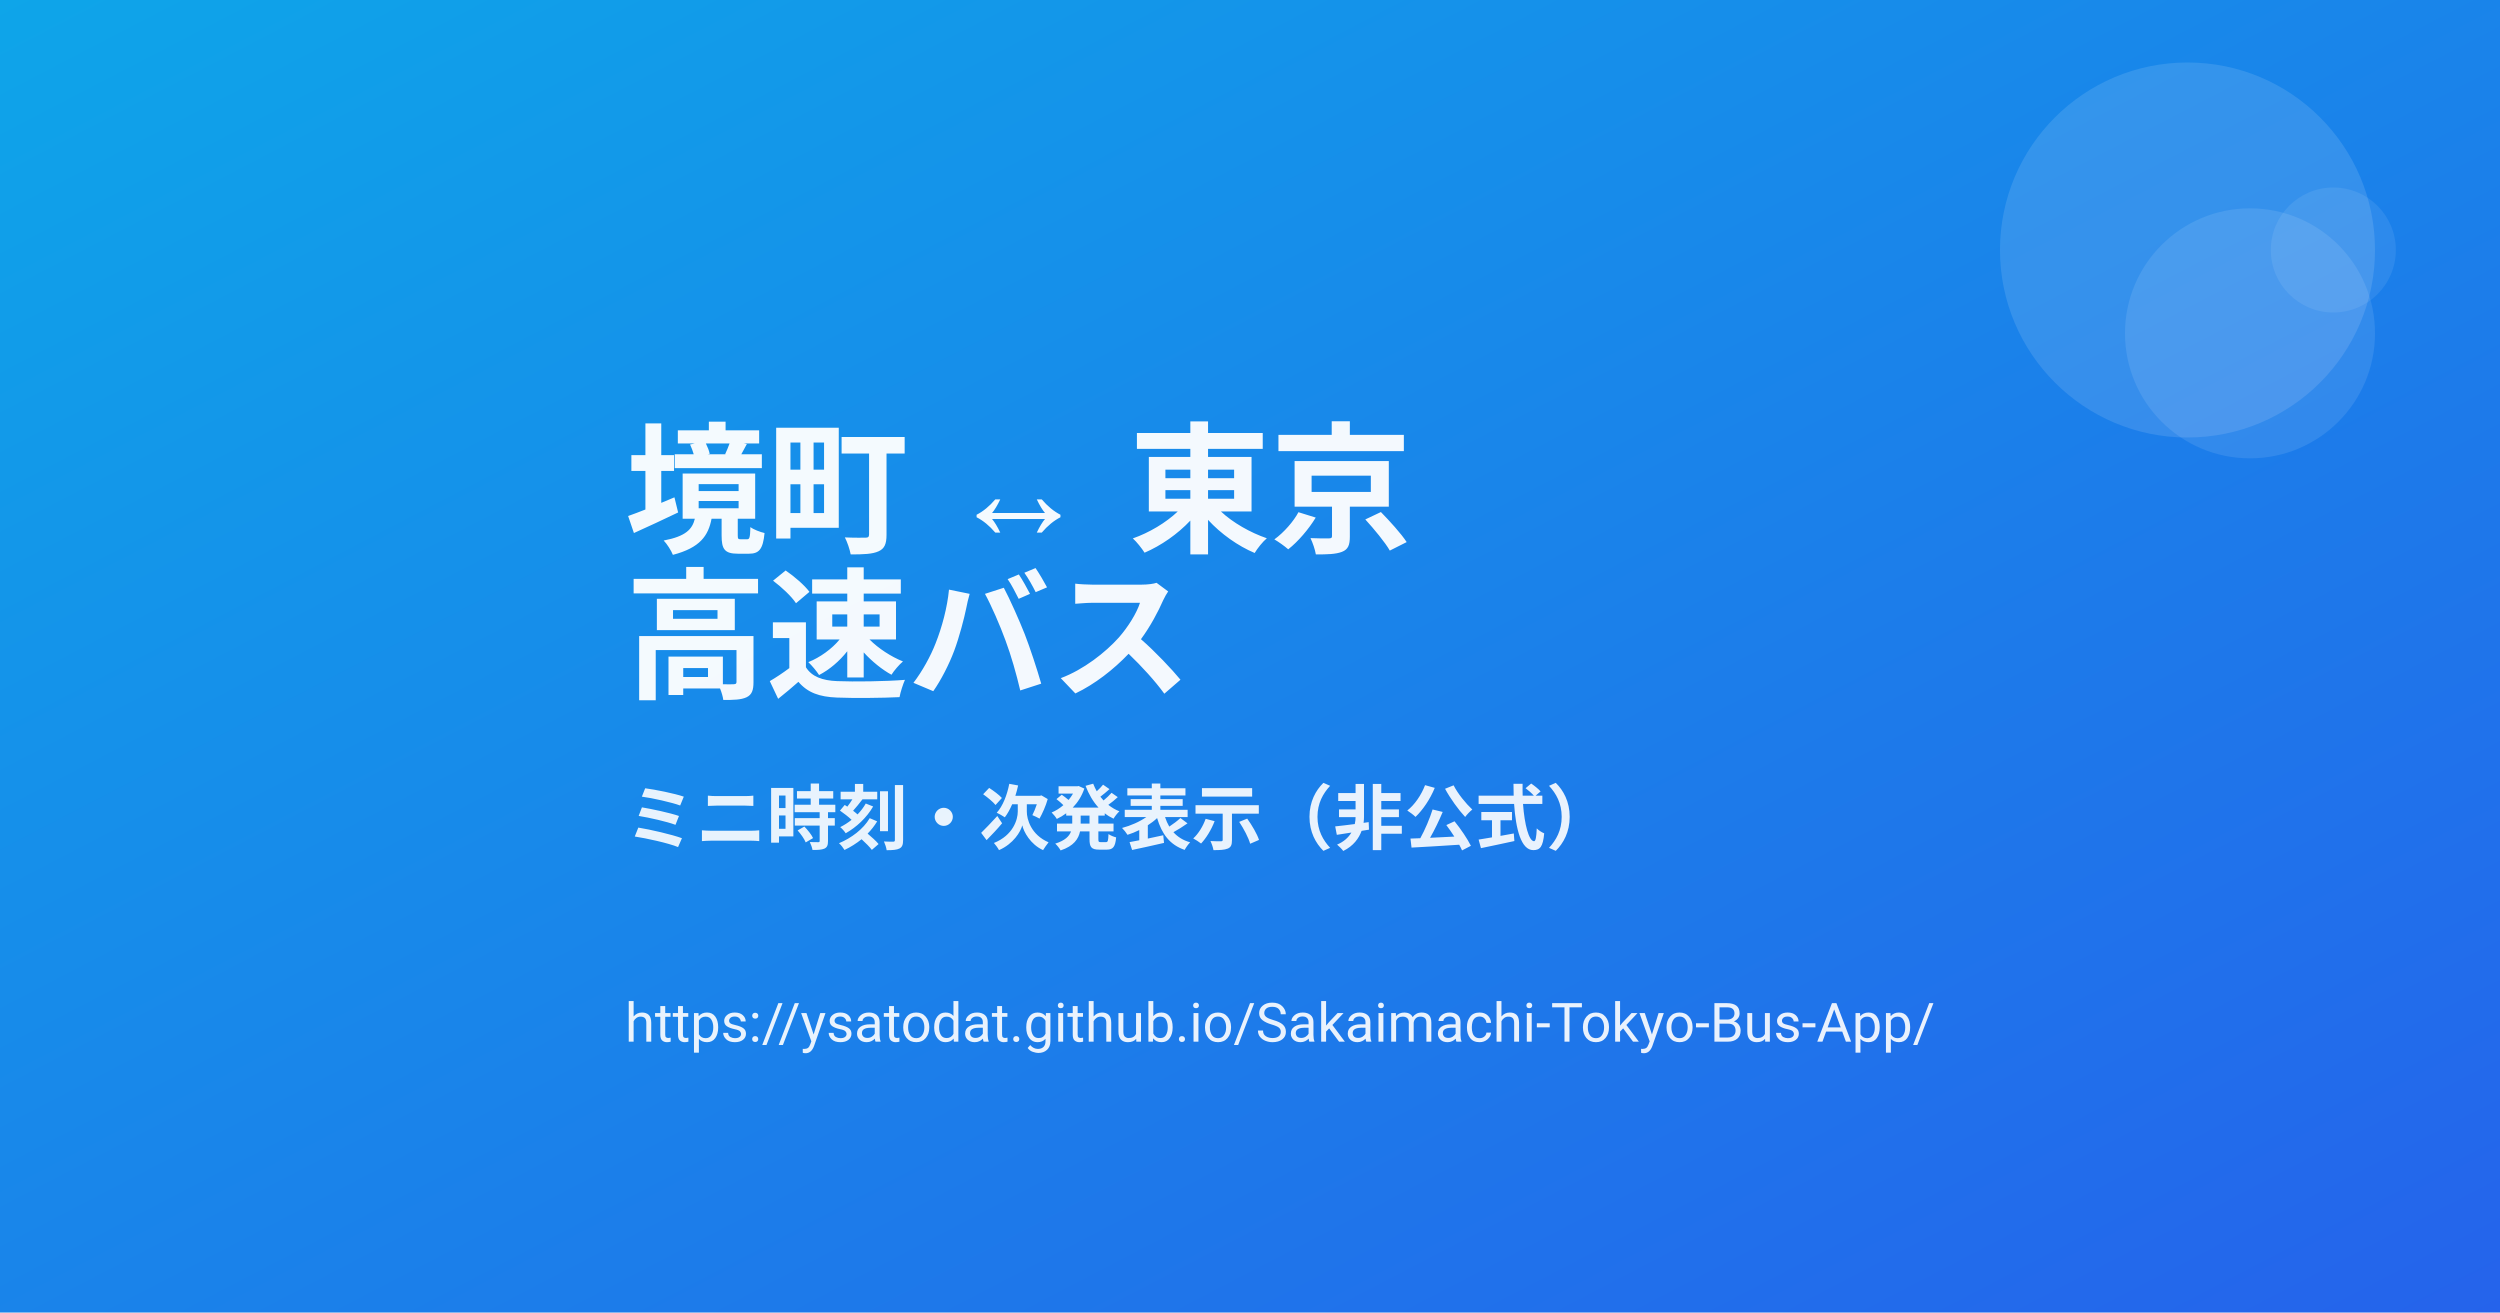
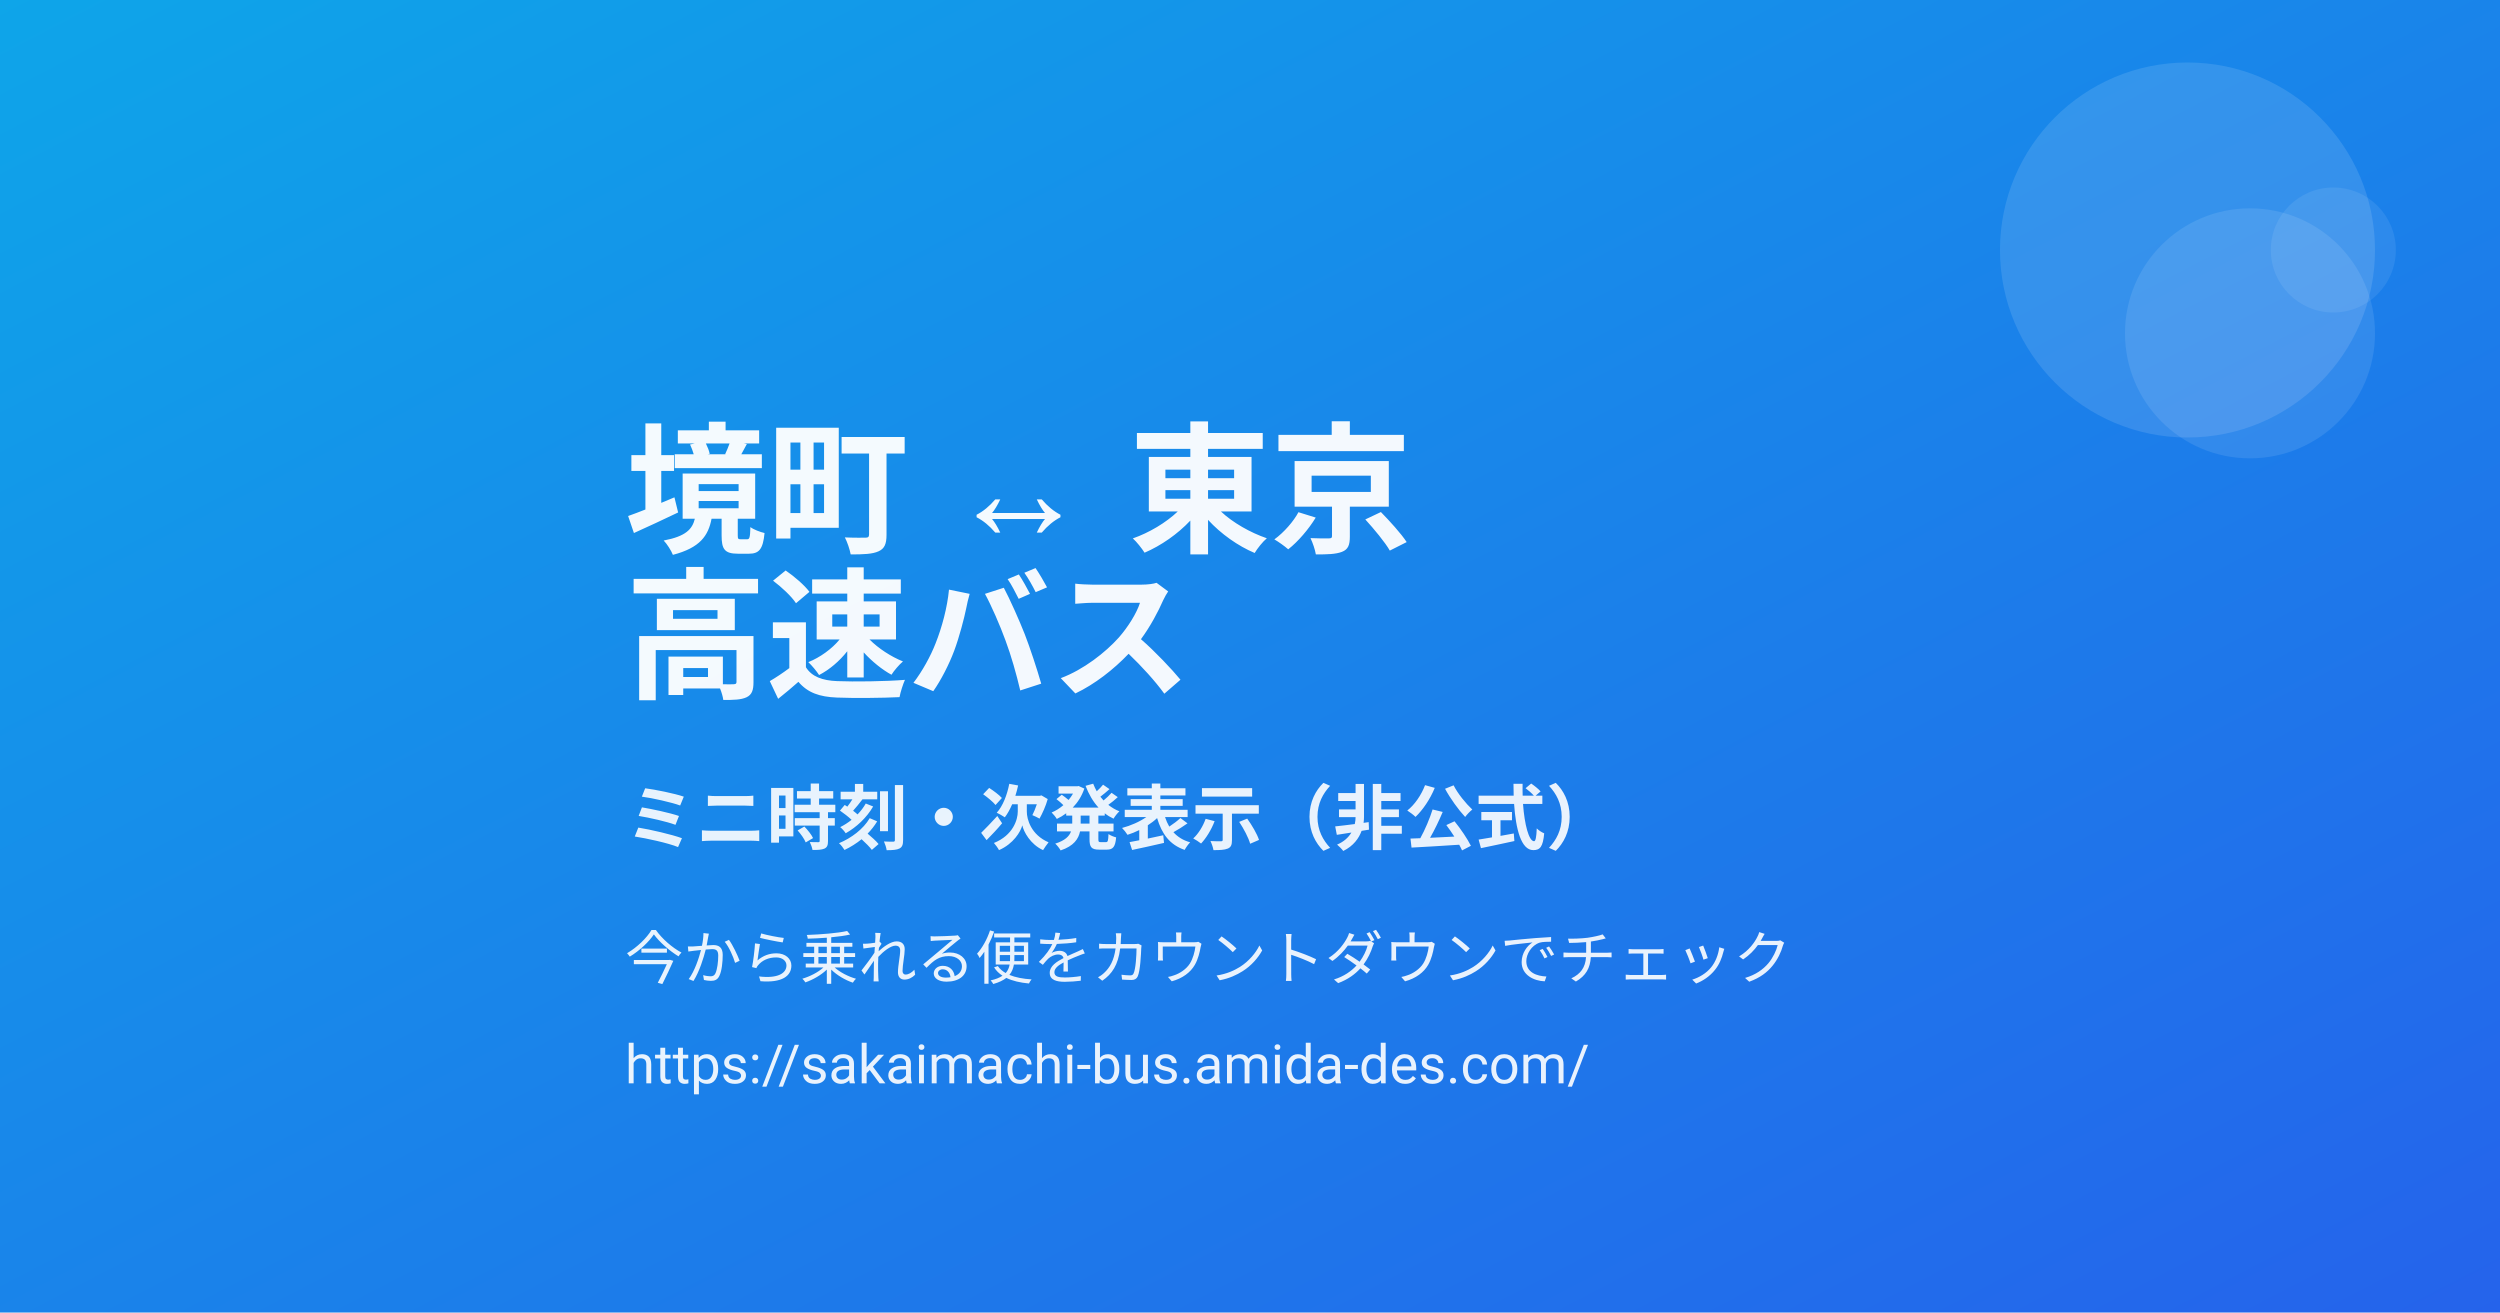
<svg xmlns="http://www.w3.org/2000/svg" width="1200" height="630" viewBox="0 0 1200 630">
  <defs>
    <linearGradient id="g" x1="0" y1="0" x2="1" y2="1">
      <stop offset="0%" stop-color="#0ea5e9" />
      <stop offset="100%" stop-color="#2563eb" />
    </linearGradient>
  </defs>
  <rect width="1200" height="630" fill="url(#g)" />
  <g font-family="-apple-system, BlinkMacSystemFont, 'Segoe UI', Roboto, 'Noto Sans JP', 'Hiragino Kaku Gothic ProN', 'Hiragino Sans', 'Meiryo', 'Helvetica Neue', Arial, sans-serif">
    <text x="300" y="260" font-size="68" font-weight="700" fill="white" opacity="0.95">
      境町 ↔ 東京
    </text>
    <text x="300" y="330" font-size="68" font-weight="700" fill="white" opacity="0.95">
      高速バス
    </text>
    <text x="300" y="405" font-size="34" font-weight="600" fill="white" opacity="0.9">
      ミニ時刻・次発表示（非公式）
    </text>
-     <text x="300" y="500" font-size="26" fill="white" opacity="0.9">
-       https://ysatodat.github.io/Sakaimachi-Tokyo-Bus-App/
+     <text x="300" y="470" font-size="28" fill="white" opacity="0.9">
+       今から乗れる便をカウントダウンでチェック
+     </text>
+     <text x="300" y="520" font-size="26" fill="white" opacity="0.9">
+       https://sakaimachi-bus.amida-des.com/
    </text>
  </g>
  <circle cx="1050" cy="120" r="90" fill="rgba(255,255,255,0.12)" />
  <circle cx="1080" cy="160" r="60" fill="rgba(255,255,255,0.10)" />
  <circle cx="1120" cy="120" r="30" fill="rgba(255,255,255,0.08)" />
</svg>
